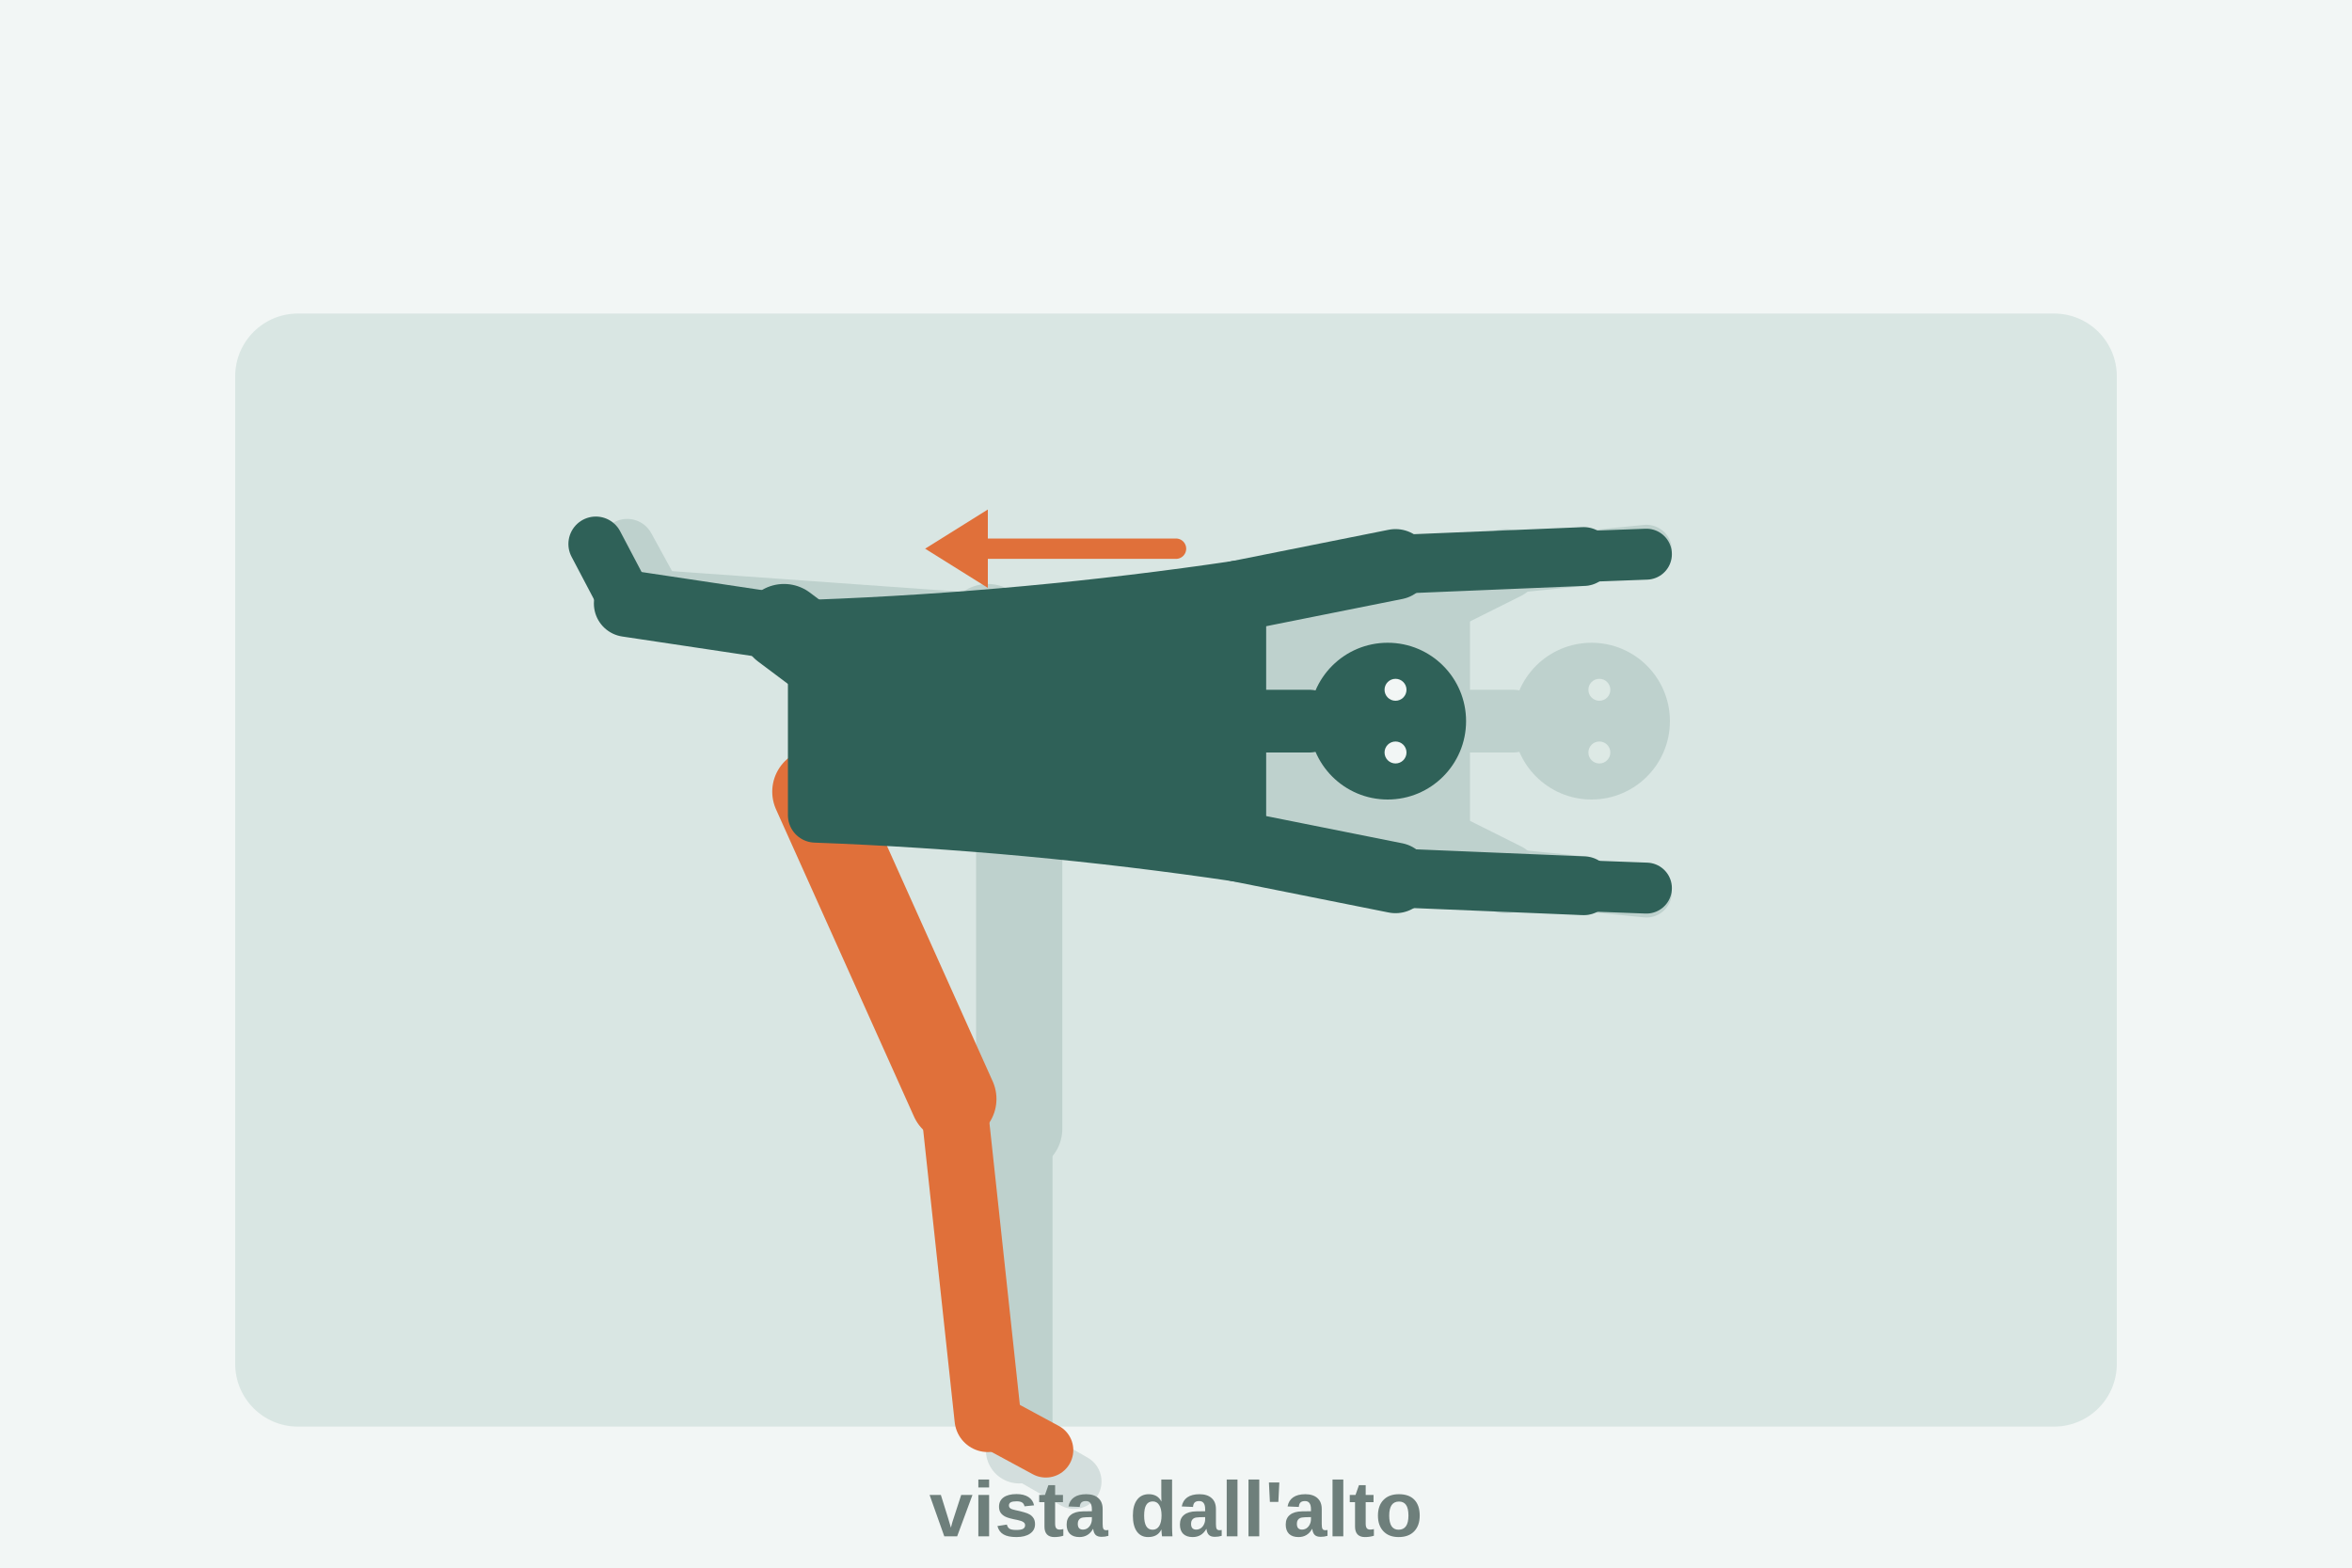
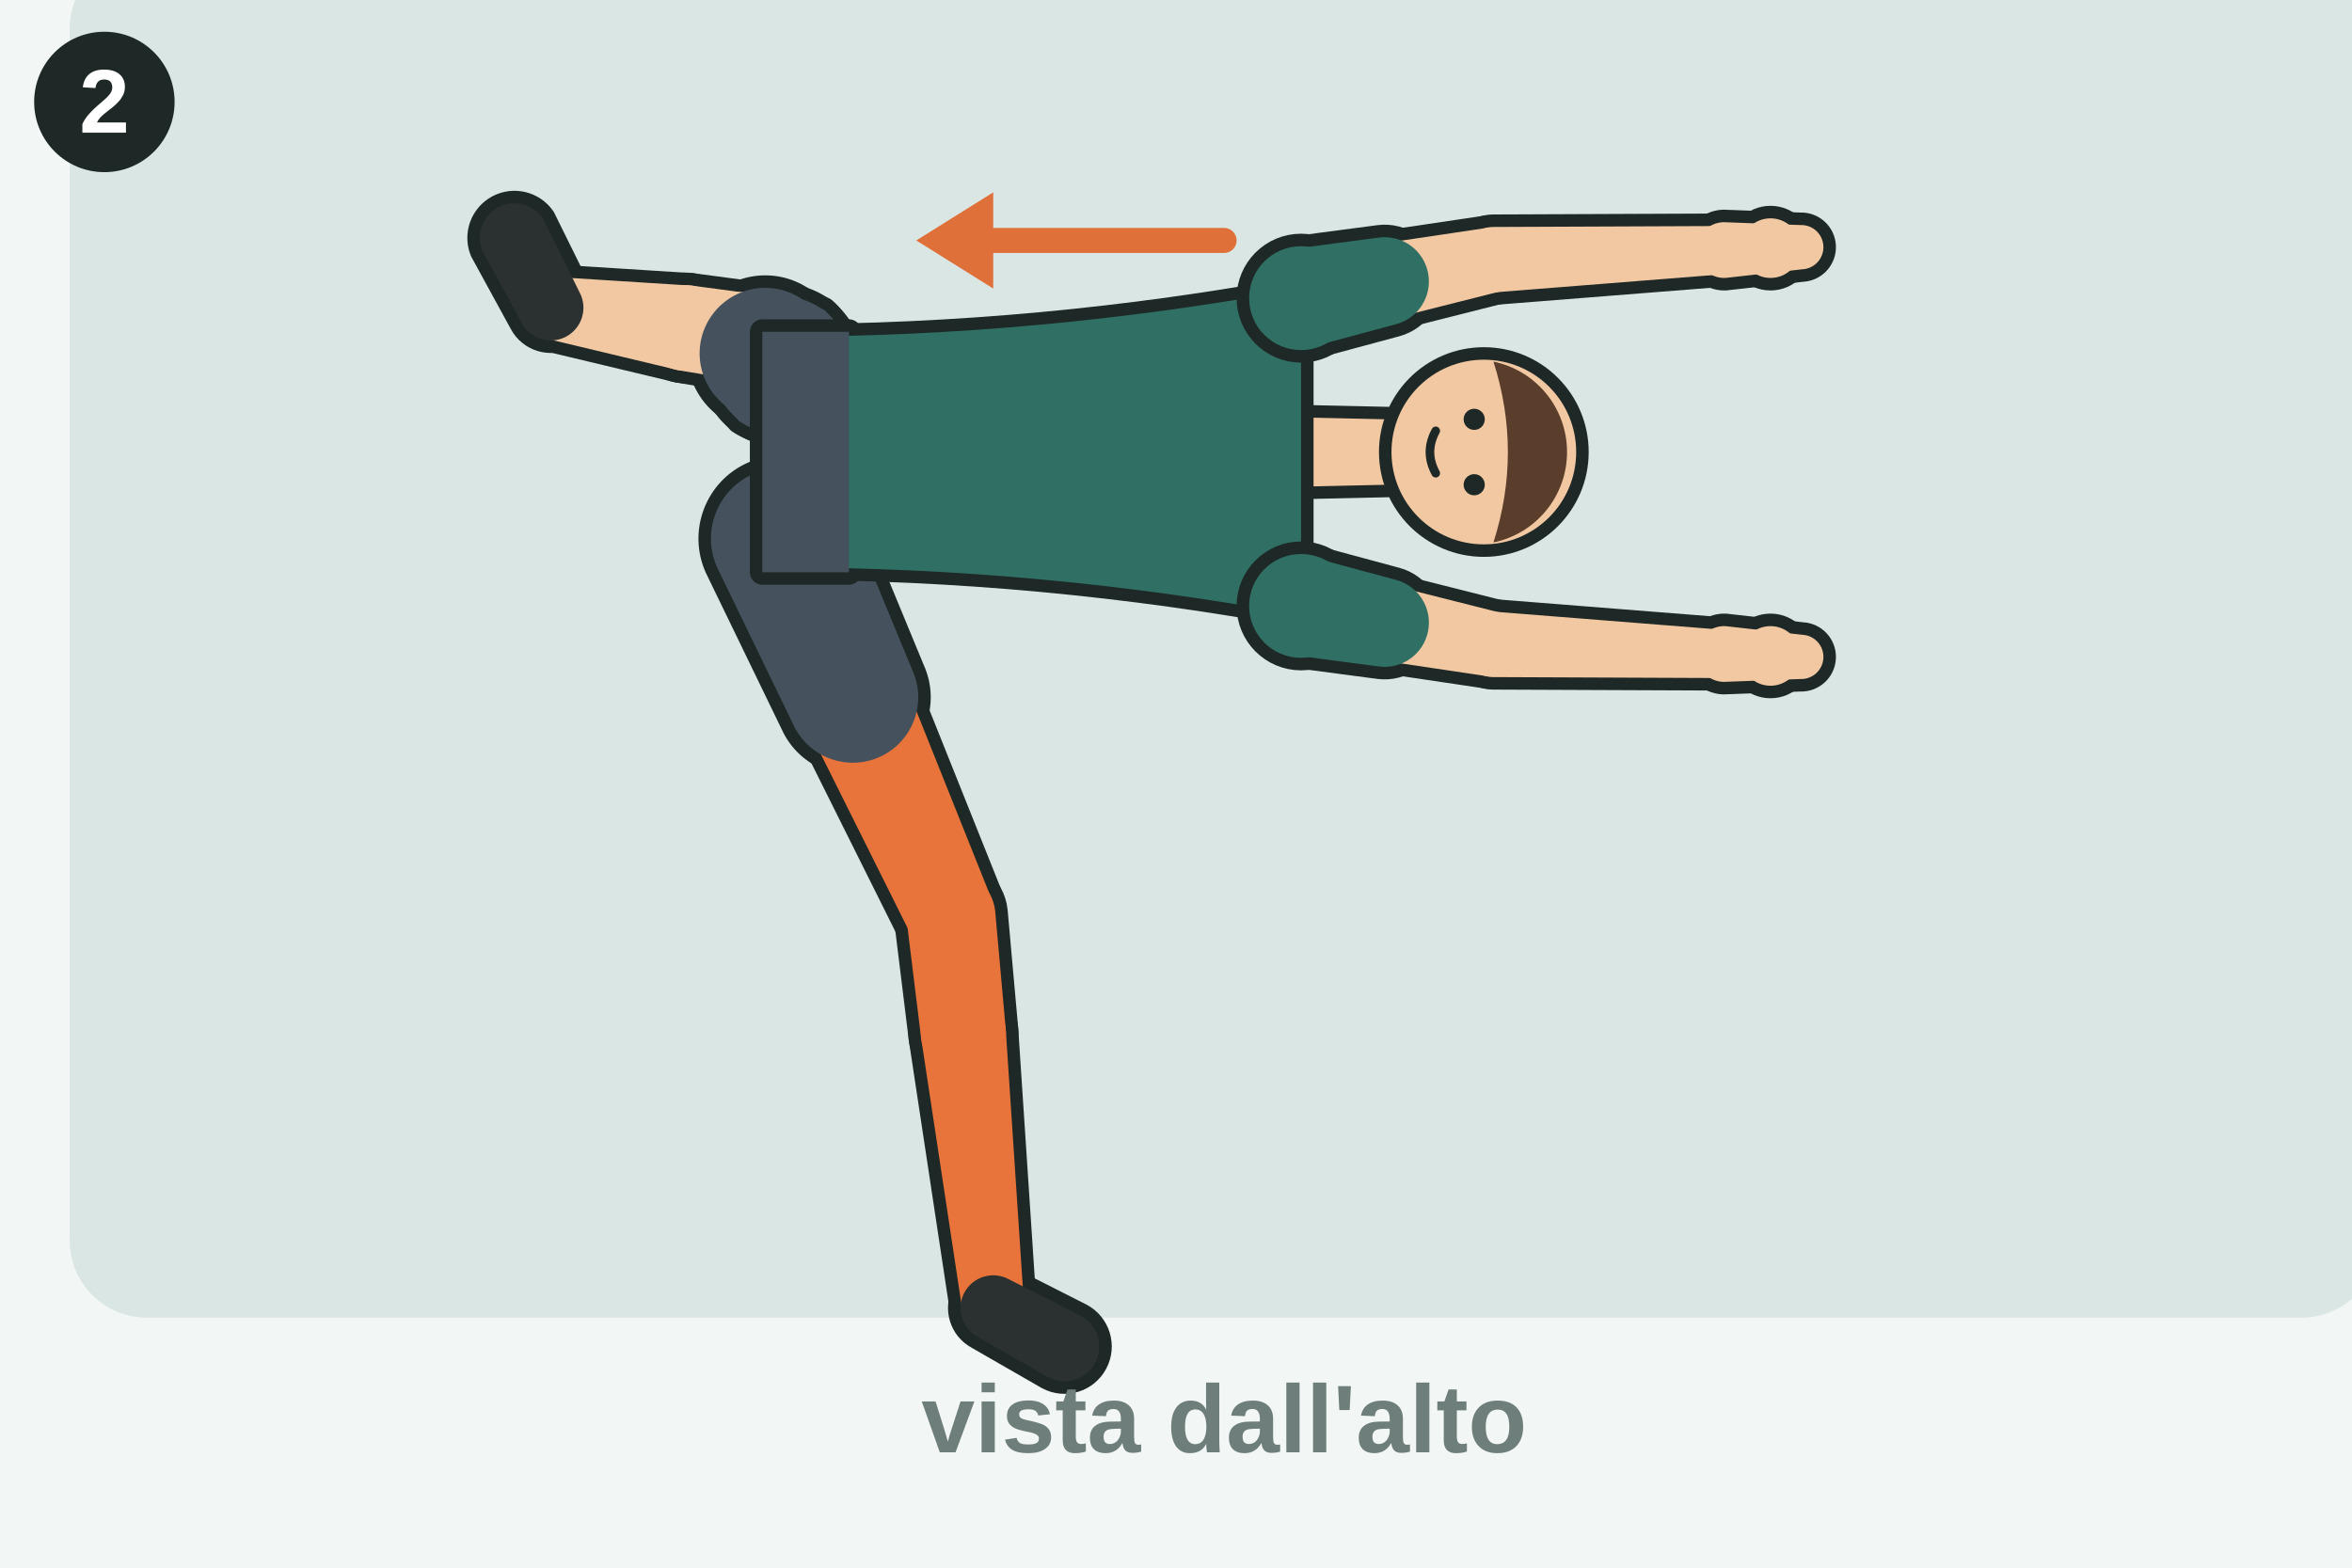
- <svg xmlns="http://www.w3.org/2000/svg" viewBox="0 0 300 200" width="300" height="200" role="img" aria-label="Mobilità adduttori in quadrupedia (rock back) – posizione finale">
+ <svg xmlns="http://www.w3.org/2000/svg" viewBox="23 45 244 163" width="300" height="200" role="img" aria-label="Mobilità adduttori in quadrupedia (rock back) – posizione finale">
  <rect x="-200" y="-200" width="700" height="600" fill="#F2F6F5" />
  <rect x="30" y="40" width="240" height="142" rx="8" fill="#D9E6E3" />
-   <g opacity="0.16">
-     <line x1="130" y1="83" x2="126" y2="80" stroke="#2F6158" stroke-width="11" stroke-linecap="round" />
-     <line x1="126" y1="80" x2="84" y2="77" stroke="#2F6158" stroke-width="8.5" stroke-linecap="round" />
-     <line x1="84" y1="77" x2="80" y2="69.7" stroke="#2F6158" stroke-width="7" stroke-linecap="round" />
-     <line x1="130" y1="101" x2="130" y2="144" stroke="#2F6158" stroke-width="11" stroke-linecap="round" />
-     <line x1="130" y1="144" x2="130" y2="185" stroke="#2F6158" stroke-width="8.5" stroke-linecap="round" />
-     <line x1="130" y1="185" x2="137" y2="189" stroke="#2F6158" stroke-width="7" stroke-linecap="round" />
-     <path d="M130,80 L130,104 Q157,105 184,109 L184,75 Q157,79 130,80 Z" fill="#2F6158" stroke="#2F6158" stroke-width="7" stroke-linejoin="round" />
-     <line x1="184" y1="92" x2="193" y2="92" stroke="#2F6158" stroke-width="8" stroke-linecap="round" />
-     <circle cx="203" cy="92" r="10" fill="#2F6158" />
-     <circle cx="204" cy="88" r="1.4" fill="#F2F6F5" />
-     <circle cx="204" cy="96" r="1.4" fill="#F2F6F5" />
-     <line x1="184" y1="76" x2="192" y2="72" stroke="#2F6158" stroke-width="9" stroke-linecap="round" />
-     <line x1="192" y1="72" x2="202" y2="71" stroke="#2F6158" stroke-width="7.5" stroke-linecap="round" />
-     <line x1="202" y1="71" x2="210" y2="70.2" stroke="#2F6158" stroke-width="6.5" stroke-linecap="round" />
-     <line x1="184" y1="108" x2="192" y2="112" stroke="#2F6158" stroke-width="9" stroke-linecap="round" />
-     <line x1="192" y1="112" x2="202" y2="113" stroke="#2F6158" stroke-width="7.5" stroke-linecap="round" />
-     <line x1="202" y1="113" x2="210" y2="113.8" stroke="#2F6158" stroke-width="6.5" stroke-linecap="round" />
-   </g>
-   <line x1="104" y1="83" x2="100" y2="80" stroke="#2F6158" stroke-width="11" stroke-linecap="round" />
-   <line x1="100" y1="80" x2="80" y2="77" stroke="#2F6158" stroke-width="8.5" stroke-linecap="round" />
-   <line x1="80" y1="77" x2="76" y2="69.4" stroke="#2F6158" stroke-width="7" stroke-linecap="round" />
-   <line x1="104" y1="101" x2="121.6" y2="140.2" stroke="#E0703A" stroke-width="11" stroke-linecap="round" />
-   <line x1="121.6" y1="140.2" x2="126" y2="181" stroke="#E0703A" stroke-width="8.5" stroke-linecap="round" />
-   <line x1="126" y1="181" x2="133.4" y2="185" stroke="#E0703A" stroke-width="7" stroke-linecap="round" />
-   <path d="M104,80 L104,104 Q131,105 158,109 L158,75 Q131,79 104,80 Z" fill="#2F6158" stroke="#2F6158" stroke-width="7" stroke-linejoin="round" />
-   <line x1="158" y1="92" x2="167" y2="92" stroke="#2F6158" stroke-width="8" stroke-linecap="round" />
-   <circle cx="177" cy="92" r="10" fill="#2F6158" />
-   <circle cx="178" cy="88" r="1.4" fill="#F2F6F5" />
-   <circle cx="178" cy="96" r="1.4" fill="#F2F6F5" />
-   <line x1="158" y1="76" x2="178" y2="72" stroke="#2F6158" stroke-width="9" stroke-linecap="round" />
-   <line x1="178" y1="72" x2="202" y2="71" stroke="#2F6158" stroke-width="7.5" stroke-linecap="round" />
-   <line x1="202" y1="71" x2="210" y2="70.7" stroke="#2F6158" stroke-width="6.5" stroke-linecap="round" />
-   <line x1="158" y1="108" x2="178" y2="112" stroke="#2F6158" stroke-width="9" stroke-linecap="round" />
-   <line x1="178" y1="112" x2="202" y2="113" stroke="#2F6158" stroke-width="7.5" stroke-linecap="round" />
-   <line x1="202" y1="113" x2="210" y2="113.3" stroke="#2F6158" stroke-width="6.5" stroke-linecap="round" />
+   <path d="M107.8,77.9 L102.8,76.3 A4.6 4.6 0 0 0 97.2,83.7 L100.2,88.1 A6.4 6.4 0 0 0 107.8,77.9 Z" fill="#F2C8A2" stroke="#1E2826" stroke-width="2.6" stroke-linejoin="round" />
+   <path d="M100.7,75.5 L94.7,74.7 A4.4 4.4 0 0 0 93.3,83.5 L99.3,84.5 A4.6 4.6 0 0 0 100.7,75.5 Z" fill="#F2C8A2" stroke="#1E2826" stroke-width="2.6" stroke-linejoin="round" />
+   <path d="M94.7,74.7 L80.5,73.8 A3.2 3.2 0 0 0 79.5,80.2 L93.3,83.5 A4.4 4.4 0 0 0 94.7,74.7 Z" fill="#F2C8A2" stroke="#1E2826" stroke-width="2.6" stroke-linejoin="round" />
+   <path d="M83,75.4 L79.2,67.7 A3.6 3.6 0 0 0 72.9,71.1 L77,78.6 A3.4 3.4 0 0 0 83,75.4 Z" fill="#2B3130" stroke="#1E2826" stroke-width="2.6" stroke-linejoin="round" />
+   <circle cx="104" cy="83" r="7.2" fill="#45525E" stroke="#1E2826" stroke-width="2.6" stroke-linejoin="round" />
+   <path d="M108.4,77.2 L106.4,76.3 A6.8 6.8 0 0 0 98.2,87.2 L99.6,88.8 A7.3 7.3 0 0 0 108.4,77.2 Z" fill="#45525E" stroke="#1E2826" stroke-width="2.6" stroke-linejoin="round" />
+   <path d="M107.8,77.9 L102.8,76.3 A4.6 4.6 0 0 0 97.2,83.7 L100.2,88.1 A6.4 6.4 0 0 0 107.8,77.9 Z" fill="#F2C8A2" />
+   <path d="M100.7,75.5 L94.7,74.7 A4.4 4.4 0 0 0 93.3,83.5 L99.3,84.5 A4.6 4.6 0 0 0 100.7,75.5 Z" fill="#F2C8A2" />
+   <path d="M94.7,74.7 L80.5,73.8 A3.2 3.2 0 0 0 79.5,80.2 L93.3,83.5 A4.4 4.4 0 0 0 94.7,74.7 Z" fill="#F2C8A2" />
+   <path d="M83,75.4 L79.2,67.7 A3.6 3.6 0 0 0 72.9,71.1 L77,78.6 A3.4 3.4 0 0 0 83,75.4 Z" fill="#2B3130" />
+   <circle cx="104" cy="83" r="7.2" fill="#45525E" />
+   <path d="M108.4,77.2 L106.4,76.3 A6.8 6.8 0 0 0 98.2,87.2 L99.6,88.8 A7.3 7.3 0 0 0 108.4,77.2 Z" fill="#45525E" />
+   <path d="M98.2,103.6 L117.4,142.1 A4.6 4.6 0 0 0 125.8,138.4 L109.8,98.4 A6.4 6.4 0 0 0 98.2,103.6 Z" fill="#E8743B" stroke="#1E2826" stroke-width="2.6" stroke-linejoin="round" />
+   <path d="M117,140.7 L118.5,152.9 A4.4 4.4 0 0 0 127.3,152 L126.2,139.7 A4.6 4.6 0 0 0 117,140.7 Z" fill="#E8743B" stroke="#1E2826" stroke-width="2.6" stroke-linejoin="round" />
+   <path d="M118.5,152.9 L122.8,181.3 A3.2 3.2 0 0 0 129.2,180.7 L127.3,152 A4.4 4.4 0 0 0 118.5,152.9 Z" fill="#E8743B" stroke="#1E2826" stroke-width="2.6" stroke-linejoin="round" />
+   <path d="M124.4,184 L131.7,188.2 A3.6 3.6 0 0 0 135.1,181.8 L127.6,178 A3.4 3.4 0 0 0 124.4,184 Z" fill="#2B3130" stroke="#1E2826" stroke-width="2.6" stroke-linejoin="round" />
+   <circle cx="104" cy="101" r="7.2" fill="#45525E" stroke="#1E2826" stroke-width="2.6" stroke-linejoin="round" />
+   <path d="M97.3,104 L105.2,120.3 A6.8 6.8 0 0 0 117.6,114.7 L110.7,98 A7.3 7.3 0 0 0 97.3,104 Z" fill="#45525E" stroke="#1E2826" stroke-width="2.6" stroke-linejoin="round" />
+   <path d="M98.2,103.6 L117.4,142.1 A4.6 4.6 0 0 0 125.8,138.4 L109.8,98.4 A6.4 6.4 0 0 0 98.2,103.6 Z" fill="#E8743B" />
+   <path d="M117,140.7 L118.5,152.9 A4.4 4.4 0 0 0 127.3,152 L126.2,139.7 A4.6 4.6 0 0 0 117,140.7 Z" fill="#E8743B" />
+   <path d="M118.5,152.9 L122.8,181.3 A3.2 3.2 0 0 0 129.2,180.7 L127.3,152 A4.4 4.4 0 0 0 118.5,152.9 Z" fill="#E8743B" />
+   <path d="M124.4,184 L131.7,188.2 A3.6 3.6 0 0 0 135.1,181.8 L127.6,178 A3.4 3.4 0 0 0 124.4,184 Z" fill="#2B3130" />
+   <circle cx="104" cy="101" r="7.2" fill="#45525E" />
+   <path d="M97.3,104 L105.2,120.3 A6.8 6.8 0 0 0 117.6,114.7 L110.7,98 A7.3 7.3 0 0 0 97.3,104 Z" fill="#45525E" />
+   <path d="M158,95.6 L167,95.4 A3.4 3.4 0 0 0 167,88.6 L158,88.4 A3.6 3.6 0 0 0 158,95.6 Z" fill="#F2C8A2" stroke="#1E2826" stroke-width="2.6" stroke-linejoin="round" />
+   <path d="M158,95.6 L167,95.4 A3.4 3.4 0 0 0 167,88.6 L158,88.4 A3.6 3.6 0 0 0 158,95.6 Z" fill="#F2C8A2" />
+   <path d="M104,80 L104,104 Q131,104 158,109 Q158,92 158,75 Q131,80 104,80 Z" fill="#2F6F64" stroke="#1E2826" stroke-width="2.6" stroke-linejoin="round" />
+   <path d="M102,79.5 L102,104.5 L111,104.5 L111,79.5 Z" fill="#45525E" stroke="#1E2826" stroke-width="2.6" stroke-linejoin="round" />
+   <path d="M104,80 L104,104 Q131,104 158,109 Q158,92 158,75 Q131,80 104,80 Z" fill="#2F6F64" />
+   <path d="M102,79.5 L102,104.5 L111,104.5 L111,79.5 Z" fill="#45525E" />
+   <circle cx="177" cy="92" r="9.6" fill="#F2C8A2" stroke="#1E2826" stroke-width="2.6" stroke-linejoin="round" />
+   <circle cx="177" cy="92" r="9.6" fill="#F2C8A2" />
+   <path d="M178,82.6 A9.6 9.6 0 0 1 178,101.4 Q181,92 178,82.6 Z" fill="#5A3E2B" />
+   <circle cx="176" cy="88.6" r="1.1" fill="#1E2826" />
+   <circle cx="176" cy="95.4" r="1.1" fill="#1E2826" />
+   <path d="M172,89.8 Q170.8,92 172,94.2" fill="none" stroke="#1E2826" stroke-width="0.9" stroke-linecap="round" />
+   <path d="M158.9,80.3 L178.7,75.3 A3.4 3.4 0 0 0 177.3,68.7 L157.1,71.7 A4.4 4.4 0 0 0 158.9,80.3 Z" fill="#F2C8A2" stroke="#1E2826" stroke-width="2.6" stroke-linejoin="round" />
+   <path d="M178.1,75.4 L202.1,73.5 A2.5 2.5 0 0 0 201.9,68.5 L177.9,68.6 A3.4 3.4 0 0 0 178.1,75.4 Z" fill="#F2C8A2" stroke="#1E2826" stroke-width="2.6" stroke-linejoin="round" />
+   <path d="M202.1,73.9 L210.1,73 A2.3 2.3 0 0 0 209.9,68.4 L201.9,68.1 A2.9 2.9 0 0 0 202.1,73.9 Z" fill="#F2C8A2" stroke="#1E2826" stroke-width="2.6" stroke-linejoin="round" />
+   <circle cx="206.8" cy="70.8" r="3.1" fill="#F2C8A2" stroke="#1E2826" stroke-width="2.6" stroke-linejoin="round" />
+   <circle cx="158" cy="76" r="5.4" fill="#2F6F64" stroke="#1E2826" stroke-width="2.6" stroke-linejoin="round" />
+   <path d="M159,81.1 L167.9,78.7 A4.6 4.6 0 0 0 166.1,69.7 L157,70.9 A5.2 5.2 0 0 0 159,81.1 Z" fill="#2F6F64" stroke="#1E2826" stroke-width="2.6" stroke-linejoin="round" />
+   <path d="M158.9,80.3 L178.7,75.3 A3.4 3.4 0 0 0 177.3,68.7 L157.1,71.7 A4.4 4.4 0 0 0 158.9,80.3 Z" fill="#F2C8A2" />
+   <path d="M178.1,75.4 L202.1,73.5 A2.5 2.5 0 0 0 201.9,68.5 L177.9,68.6 A3.4 3.4 0 0 0 178.1,75.4 Z" fill="#F2C8A2" />
+   <path d="M202.1,73.9 L210.1,73 A2.3 2.3 0 0 0 209.9,68.4 L201.9,68.1 A2.9 2.9 0 0 0 202.1,73.9 Z" fill="#F2C8A2" />
+   <circle cx="206.8" cy="70.8" r="3.1" fill="#F2C8A2" />
+   <circle cx="158" cy="76" r="5.4" fill="#2F6F64" />
+   <path d="M159,81.1 L167.9,78.7 A4.6 4.6 0 0 0 166.1,69.7 L157,70.9 A5.2 5.2 0 0 0 159,81.1 Z" fill="#2F6F64" />
+   <path d="M157.1,112.3 L177.3,115.3 A3.4 3.4 0 0 0 178.7,108.7 L158.9,103.7 A4.4 4.4 0 0 0 157.1,112.3 Z" fill="#F2C8A2" stroke="#1E2826" stroke-width="2.6" stroke-linejoin="round" />
+   <path d="M177.9,115.4 L201.9,115.5 A2.5 2.5 0 0 0 202.1,110.5 L178.1,108.6 A3.4 3.4 0 0 0 177.9,115.4 Z" fill="#F2C8A2" stroke="#1E2826" stroke-width="2.6" stroke-linejoin="round" />
+   <path d="M201.9,115.9 L209.9,115.6 A2.3 2.3 0 0 0 210.1,111 L202.1,110.1 A2.9 2.9 0 0 0 201.9,115.9 Z" fill="#F2C8A2" stroke="#1E2826" stroke-width="2.6" stroke-linejoin="round" />
+   <circle cx="206.8" cy="113.2" r="3.1" fill="#F2C8A2" stroke="#1E2826" stroke-width="2.6" stroke-linejoin="round" />
+   <circle cx="158" cy="108" r="5.4" fill="#2F6F64" stroke="#1E2826" stroke-width="2.6" stroke-linejoin="round" />
+   <path d="M157,113.1 L166.1,114.3 A4.6 4.6 0 0 0 167.9,105.3 L159,102.9 A5.2 5.2 0 0 0 157,113.1 Z" fill="#2F6F64" stroke="#1E2826" stroke-width="2.6" stroke-linejoin="round" />
+   <path d="M157.1,112.3 L177.3,115.3 A3.4 3.4 0 0 0 178.7,108.7 L158.9,103.7 A4.4 4.4 0 0 0 157.1,112.3 Z" fill="#F2C8A2" />
+   <path d="M177.9,115.4 L201.9,115.5 A2.5 2.5 0 0 0 202.1,110.5 L178.1,108.6 A3.4 3.4 0 0 0 177.9,115.4 Z" fill="#F2C8A2" />
+   <path d="M201.9,115.9 L209.9,115.6 A2.3 2.3 0 0 0 210.1,111 L202.1,110.1 A2.9 2.9 0 0 0 201.9,115.9 Z" fill="#F2C8A2" />
+   <circle cx="206.8" cy="113.2" r="3.1" fill="#F2C8A2" />
+   <circle cx="158" cy="108" r="5.4" fill="#2F6F64" />
+   <path d="M157,113.1 L166.1,114.3 A4.6 4.6 0 0 0 167.9,105.3 L159,102.9 A5.2 5.2 0 0 0 157,113.1 Z" fill="#2F6F64" />
  <path d="M150,70 Q134,70 122,70" fill="none" stroke="#E0703A" stroke-width="2.6" stroke-linecap="round" stroke-dasharray="0" />
  <path d="M118,70 L126,65 L126,75 Z" fill="#E0703A" />
  <text x="150" y="196" font-family="Public Sans,Segoe UI,Arial,sans-serif" font-size="10" font-weight="700" fill="#6E7F7B" text-anchor="middle">vista dall'alto</text>
+   <circle cx="33.6" cy="55.6" r="7.3" fill="#1E2826" />
+   <text x="33.6" y="58.8" font-family="Public Sans,Segoe UI,Arial,sans-serif" font-size="9.4" font-weight="800" fill="#fff" text-anchor="middle">2</text>
</svg>
